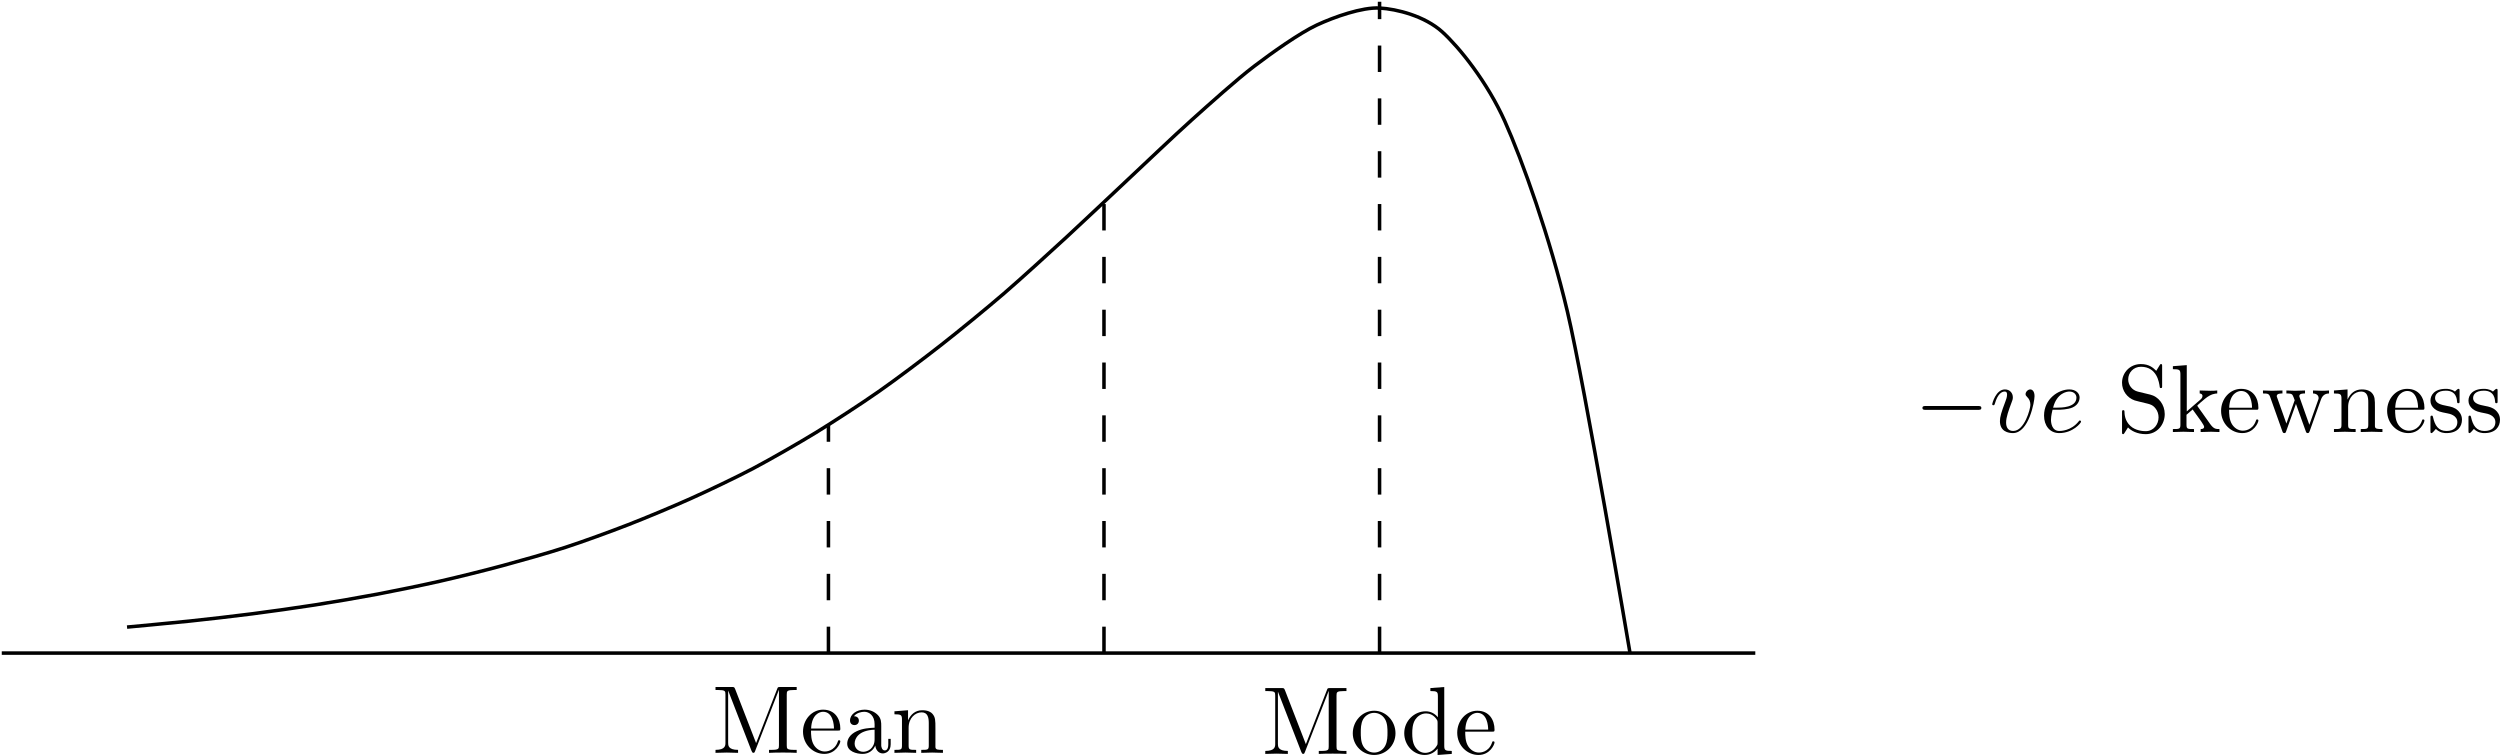
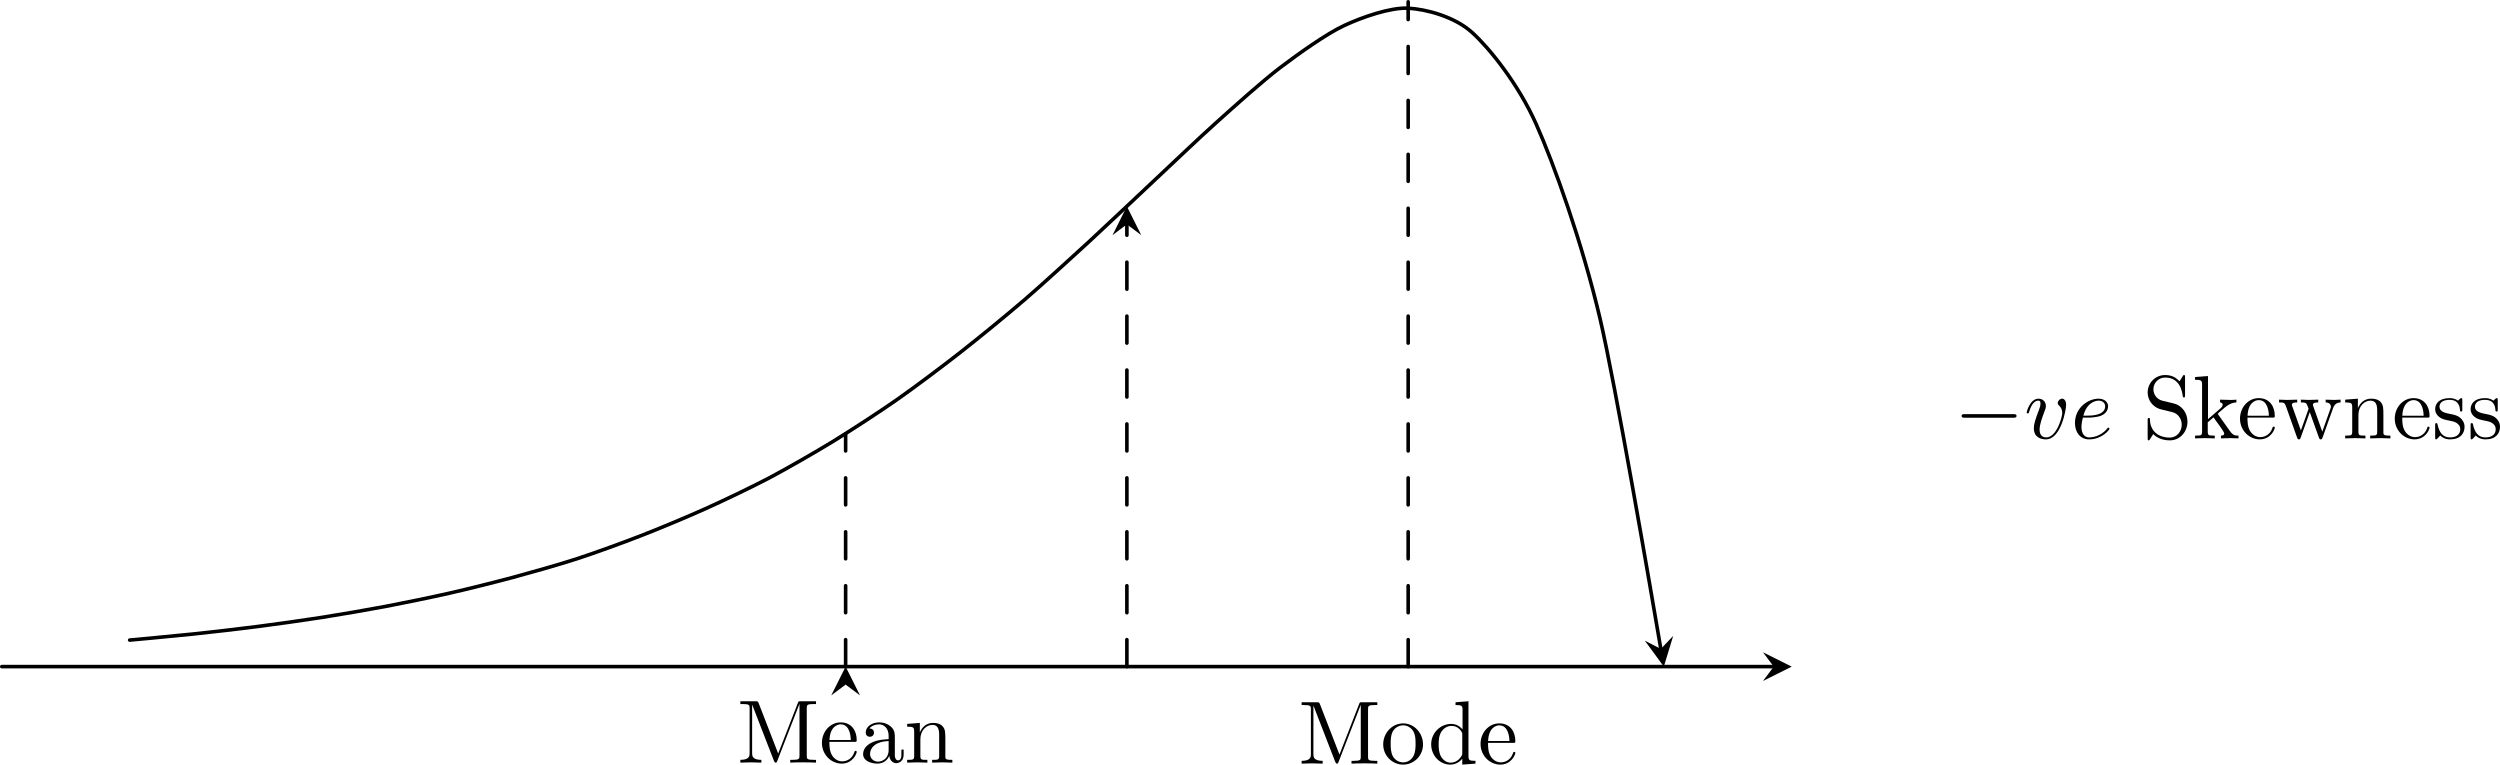
- <svg xmlns="http://www.w3.org/2000/svg" xmlns:xlink="http://www.w3.org/1999/xlink" version="1.1" width="396.059pt" height="119.607pt" viewBox="-.006 16.734 396.059 119.607">
+ <svg xmlns="http://www.w3.org/2000/svg" xmlns:xlink="http://www.w3.org/1999/xlink" version="1.1" width="388.011pt" height="118.672pt" viewBox="-.006 16.734 388.011 118.672">
  <defs>
-     <path id="g13-77" d="M2.629-7.211C2.531-7.451 2.498-7.451 2.247-7.451H.404V-7.113H.665C1.505-7.113 1.527-6.993 1.527-6.6V-1.145C1.527-.851 1.527-.338 .404-.338V0C.785-.011 1.32-.033 1.68-.033S2.575-.011 2.956 0V-.338C1.833-.338 1.833-.851 1.833-1.145V-7.025H1.844L4.473-.24C4.527-.098 4.582 0 4.691 0C4.811 0 4.844-.087 4.887-.207L7.571-7.113H7.582V-.851C7.582-.458 7.56-.338 6.72-.338H6.458V0C6.862-.033 7.604-.033 8.029-.033S9.185-.033 9.589 0V-.338H9.327C8.487-.338 8.465-.458 8.465-.851V-6.6C8.465-6.993 8.487-7.113 9.327-7.113H9.589V-7.451H7.745C7.462-7.451 7.462-7.44 7.385-7.244L4.996-1.102L2.629-7.211Z" />
-     <path id="g13-83" d="M3.807-4.233L2.411-4.571C1.735-4.735 1.309-5.324 1.309-5.956C1.309-6.72 1.898-7.385 2.749-7.385C4.571-7.385 4.811-5.596 4.876-5.105C4.887-5.04 4.887-4.975 5.007-4.975C5.149-4.975 5.149-5.029 5.149-5.236V-7.429C5.149-7.615 5.149-7.691 5.029-7.691C4.953-7.691 4.942-7.68 4.865-7.549L4.484-6.927C4.156-7.244 3.709-7.691 2.738-7.691C1.527-7.691 .611-6.731 .611-5.575C.611-4.669 1.189-3.873 2.04-3.578C2.16-3.535 2.716-3.404 3.48-3.218C3.775-3.142 4.102-3.065 4.407-2.662C4.636-2.378 4.745-2.018 4.745-1.658C4.745-.884 4.2-.098 3.284-.098C2.967-.098 2.138-.153 1.56-.687C.927-1.276 .895-1.975 .884-2.367C.873-2.476 .785-2.476 .753-2.476C.611-2.476 .611-2.4 .611-2.204V-.022C.611 .164 .611 .24 .731 .24C.807 .24 .818 .218 .895 .098C.895 .087 .927 .055 1.287-.524C1.625-.153 2.324 .24 3.295 .24C4.571 .24 5.444-.829 5.444-2.029C5.444-3.12 4.724-4.015 3.807-4.233Z" />
-     <path id="g13-97" d="M3.633-.829C3.676-.393 3.971 .065 4.484 .065C4.713 .065 5.378-.087 5.378-.971V-1.582H5.105V-.971C5.105-.338 4.833-.273 4.713-.273C4.353-.273 4.309-.764 4.309-.818V-3C4.309-3.458 4.309-3.884 3.916-4.287C3.491-4.713 2.945-4.887 2.422-4.887C1.527-4.887 .775-4.375 .775-3.655C.775-3.327 .993-3.142 1.276-3.142C1.582-3.142 1.778-3.36 1.778-3.644C1.778-3.775 1.724-4.135 1.222-4.145C1.516-4.527 2.051-4.647 2.4-4.647C2.935-4.647 3.556-4.222 3.556-3.251V-2.847C3-2.815 2.236-2.782 1.549-2.455C.731-2.084 .458-1.516 .458-1.036C.458-.153 1.516 .12 2.204 .12C2.924 .12 3.425-.316 3.633-.829ZM3.556-2.618V-1.527C3.556-.491 2.771-.12 2.28-.12C1.745-.12 1.298-.502 1.298-1.047C1.298-1.647 1.756-2.553 3.556-2.618Z" />
-     <path id="g13-100" d="M4.145-.6V.12L5.749 0V-.338C4.985-.338 4.898-.415 4.898-.949V-7.571L3.327-7.451V-7.113C4.091-7.113 4.178-7.036 4.178-6.502V-4.145C3.862-4.538 3.393-4.822 2.804-4.822C1.516-4.822 .371-3.753 .371-2.345C.371-.96 1.44 .12 2.684 .12C3.382 .12 3.873-.251 4.145-.6ZM4.145-3.524V-1.287C4.145-1.091 4.145-1.069 4.025-.884C3.698-.36 3.207-.12 2.738-.12C2.247-.12 1.855-.404 1.593-.818C1.309-1.265 1.276-1.887 1.276-2.335C1.276-2.738 1.298-3.393 1.615-3.884C1.844-4.222 2.258-4.582 2.847-4.582C3.229-4.582 3.687-4.418 4.025-3.927C4.145-3.742 4.145-3.72 4.145-3.524Z" />
-     <path id="g13-101" d="M1.222-2.749C1.287-4.375 2.204-4.647 2.575-4.647C3.698-4.647 3.807-3.175 3.807-2.749H1.222ZM1.211-2.52H4.255C4.495-2.52 4.527-2.52 4.527-2.749C4.527-3.829 3.938-4.887 2.575-4.887C1.309-4.887 .305-3.764 .305-2.4C.305-.938 1.451 .12 2.705 .12C4.036 .12 4.527-1.091 4.527-1.298C4.527-1.407 4.44-1.429 4.385-1.429C4.287-1.429 4.265-1.364 4.244-1.276C3.862-.153 2.88-.153 2.771-.153C2.225-.153 1.789-.48 1.538-.884C1.211-1.407 1.211-2.127 1.211-2.52Z" />
-     <path id="g13-107" d="M1.156-.829C1.156-.338 1.036-.338 .305-.338V0C.665-.011 1.178-.033 1.495-.033C1.822-.033 2.258-.022 2.695 0V-.338C1.964-.338 1.844-.338 1.844-.829V-1.953L2.542-2.553C3.382-1.396 3.84-.785 3.84-.589C3.84-.382 3.655-.338 3.447-.338V0C3.753-.011 4.396-.033 4.625-.033C4.942-.033 5.258-.022 5.575 0V-.338C5.171-.338 4.931-.338 4.516-.916L3.131-2.869C3.12-2.891 3.065-2.956 3.065-2.989C3.065-3.033 3.84-3.687 3.949-3.775C4.636-4.331 5.095-4.353 5.324-4.364V-4.702C5.007-4.669 4.865-4.669 4.56-4.669C4.167-4.669 3.491-4.691 3.338-4.702V-4.364C3.545-4.353 3.655-4.233 3.655-4.091C3.655-3.873 3.502-3.742 3.415-3.665L1.876-2.335V-7.571L.305-7.451V-7.113C1.069-7.113 1.156-7.036 1.156-6.502V-.829Z" />
-     <path id="g13-110" d="M1.2-3.753V-.829C1.2-.338 1.08-.338 .349-.338V0C.731-.011 1.287-.033 1.582-.033C1.865-.033 2.433-.011 2.804 0V-.338C2.073-.338 1.953-.338 1.953-.829V-2.836C1.953-3.971 2.727-4.582 3.425-4.582C4.113-4.582 4.233-3.993 4.233-3.371V-.829C4.233-.338 4.113-.338 3.382-.338V0C3.764-.011 4.32-.033 4.615-.033C4.898-.033 5.465-.011 5.836 0V-.338C5.269-.338 4.996-.338 4.985-.665V-2.749C4.985-3.687 4.985-4.025 4.647-4.418C4.495-4.604 4.135-4.822 3.502-4.822C2.705-4.822 2.193-4.353 1.887-3.676V-4.822L.349-4.702V-4.364C1.113-4.364 1.2-4.287 1.2-3.753Z" />
-     <path id="g13-111" d="M5.138-2.335C5.138-3.731 4.047-4.887 2.727-4.887C1.364-4.887 .305-3.698 .305-2.335C.305-.927 1.44 .12 2.716 .12C4.036 .12 5.138-.949 5.138-2.335ZM2.727-.153C2.258-.153 1.778-.382 1.484-.884C1.211-1.364 1.211-2.029 1.211-2.422C1.211-2.847 1.211-3.436 1.473-3.916C1.767-4.418 2.28-4.647 2.716-4.647C3.196-4.647 3.665-4.407 3.949-3.938S4.233-2.836 4.233-2.422C4.233-2.029 4.233-1.44 3.993-.96C3.753-.469 3.273-.153 2.727-.153Z" />
-     <path id="g13-115" d="M2.269-2.116C2.509-2.073 3.404-1.898 3.404-1.113C3.404-.556 3.022-.12 2.171-.12C1.255-.12 .862-.742 .655-1.669C.622-1.811 .611-1.855 .502-1.855C.36-1.855 .36-1.778 .36-1.582V-.142C.36 .044 .36 .12 .48 .12C.535 .12 .545 .109 .753-.098C.775-.12 .775-.142 .971-.349C1.451 .109 1.942 .12 2.171 .12C3.425 .12 3.927-.611 3.927-1.396C3.927-1.975 3.6-2.302 3.469-2.433C3.109-2.782 2.684-2.869 2.225-2.956C1.615-3.076 .884-3.218 .884-3.851C.884-4.233 1.167-4.68 2.105-4.68C3.305-4.68 3.36-3.698 3.382-3.36C3.393-3.262 3.491-3.262 3.513-3.262C3.655-3.262 3.655-3.316 3.655-3.524V-4.625C3.655-4.811 3.655-4.887 3.535-4.887C3.48-4.887 3.458-4.887 3.316-4.756C3.284-4.713 3.175-4.615 3.131-4.582C2.716-4.887 2.269-4.887 2.105-4.887C.775-4.887 .36-4.156 .36-3.545C.36-3.164 .535-2.858 .829-2.618C1.178-2.335 1.484-2.269 2.269-2.116Z" />
-     <path id="g13-119" d="M6.753-3.665C6.949-4.211 7.287-4.353 7.669-4.364V-4.702C7.429-4.68 7.113-4.669 6.873-4.669C6.556-4.669 6.065-4.691 5.858-4.702V-4.364C6.251-4.353 6.491-4.156 6.491-3.84C6.491-3.775 6.491-3.753 6.436-3.611L5.444-.818L4.364-3.862C4.32-3.993 4.309-4.015 4.309-4.069C4.309-4.364 4.735-4.364 4.953-4.364V-4.702C4.636-4.691 4.08-4.669 3.818-4.669C3.491-4.669 3.175-4.68 2.847-4.702V-4.364C3.251-4.364 3.425-4.342 3.535-4.2C3.589-4.135 3.709-3.807 3.785-3.6L2.847-.96L1.811-3.873C1.756-4.004 1.756-4.025 1.756-4.069C1.756-4.364 2.182-4.364 2.4-4.364V-4.702C2.073-4.691 1.462-4.669 1.211-4.669C1.167-4.669 .589-4.68 .196-4.702V-4.364C.742-4.364 .873-4.331 1.004-3.982L2.378-.12C2.433 .033 2.465 .12 2.607 .12S2.771 .055 2.825-.098L3.927-3.185L5.04-.087C5.084 .033 5.116 .12 5.258 .12S5.433 .022 5.476-.087L6.753-3.665Z" />
-     <path id="g7-101" d="M2.04-2.52C2.356-2.52 3.164-2.542 3.709-2.771C4.473-3.098 4.527-3.742 4.527-3.895C4.527-4.375 4.113-4.822 3.36-4.822C2.149-4.822 .502-3.764 .502-1.855C.502-.742 1.145 .12 2.215 .12C3.775 .12 4.691-1.036 4.691-1.167C4.691-1.233 4.625-1.309 4.56-1.309C4.505-1.309 4.484-1.287 4.418-1.2C3.556-.12 2.367-.12 2.236-.12C1.385-.12 1.287-1.036 1.287-1.385C1.287-1.516 1.298-1.855 1.462-2.52H2.04ZM1.527-2.76C1.953-4.418 3.076-4.582 3.36-4.582C3.873-4.582 4.167-4.265 4.167-3.895C4.167-2.76 2.422-2.76 1.975-2.76H1.527Z" />
-     <path id="g7-118" d="M5.105-4.058C5.105-4.647 4.822-4.822 4.625-4.822C4.353-4.822 4.091-4.538 4.091-4.298C4.091-4.156 4.145-4.091 4.265-3.971C4.495-3.753 4.636-3.469 4.636-3.076C4.636-2.618 3.971-.12 2.695-.12C2.138-.12 1.887-.502 1.887-1.069C1.887-1.68 2.182-2.476 2.52-3.382C2.596-3.567 2.651-3.72 2.651-3.927C2.651-4.418 2.302-4.822 1.756-4.822C.731-4.822 .316-3.24 .316-3.142C.316-3.033 .425-3.033 .447-3.033C.556-3.033 .567-3.055 .622-3.229C.938-4.331 1.407-4.582 1.724-4.582C1.811-4.582 1.996-4.582 1.996-4.233C1.996-3.96 1.887-3.665 1.811-3.469C1.331-2.204 1.189-1.702 1.189-1.233C1.189-.055 2.149 .12 2.651 .12C4.484 .12 5.105-3.491 5.105-4.058Z" />
-     <path id="g5-0" d="M7.189-2.509C7.375-2.509 7.571-2.509 7.571-2.727S7.375-2.945 7.189-2.945H1.287C1.102-2.945 .905-2.945 .905-2.727S1.102-2.509 1.287-2.509H7.189Z" />
+     <use id="g11-77" xlink:href="#g6-77" transform="scale(.913242)" />
+     <use id="g11-83" xlink:href="#g6-83" transform="scale(.913242)" />
+     <use id="g11-97" xlink:href="#g6-97" transform="scale(.913242)" />
+     <use id="g11-100" xlink:href="#g6-100" transform="scale(.913242)" />
+     <use id="g11-101" xlink:href="#g6-101" transform="scale(.913242)" />
+     <use id="g11-107" xlink:href="#g6-107" transform="scale(.913242)" />
+     <use id="g11-110" xlink:href="#g6-110" transform="scale(.913242)" />
+     <use id="g11-111" xlink:href="#g6-111" transform="scale(.913242)" />
+     <use id="g11-115" xlink:href="#g6-115" transform="scale(.913242)" />
+     <use id="g11-119" xlink:href="#g6-119" transform="scale(.913242)" />
+     <path id="g6-77" d="M2.629-7.211C2.531-7.451 2.498-7.451 2.247-7.451H.404V-7.113H.665C1.505-7.113 1.527-6.993 1.527-6.6V-1.145C1.527-.851 1.527-.338 .404-.338V0C.785-.011 1.32-.033 1.68-.033S2.575-.011 2.956 0V-.338C1.833-.338 1.833-.851 1.833-1.145V-7.025H1.844L4.473-.24C4.527-.098 4.582 0 4.691 0C4.811 0 4.844-.087 4.887-.207L7.571-7.113H7.582V-.851C7.582-.458 7.56-.338 6.72-.338H6.458V0C6.862-.033 7.604-.033 8.029-.033S9.185-.033 9.589 0V-.338H9.327C8.487-.338 8.465-.458 8.465-.851V-6.6C8.465-6.993 8.487-7.113 9.327-7.113H9.589V-7.451H7.745C7.462-7.451 7.462-7.44 7.385-7.244L4.996-1.102L2.629-7.211Z" />
+     <path id="g6-83" d="M3.807-4.233L2.411-4.571C1.735-4.735 1.309-5.324 1.309-5.956C1.309-6.72 1.898-7.385 2.749-7.385C4.571-7.385 4.811-5.596 4.876-5.105C4.887-5.04 4.887-4.975 5.007-4.975C5.149-4.975 5.149-5.029 5.149-5.236V-7.429C5.149-7.615 5.149-7.691 5.029-7.691C4.953-7.691 4.942-7.68 4.865-7.549L4.484-6.927C4.156-7.244 3.709-7.691 2.738-7.691C1.527-7.691 .611-6.731 .611-5.575C.611-4.669 1.189-3.873 2.04-3.578C2.16-3.535 2.716-3.404 3.48-3.218C3.775-3.142 4.102-3.065 4.407-2.662C4.636-2.378 4.745-2.018 4.745-1.658C4.745-.884 4.2-.098 3.284-.098C2.967-.098 2.138-.153 1.56-.687C.927-1.276 .895-1.975 .884-2.367C.873-2.476 .785-2.476 .753-2.476C.611-2.476 .611-2.4 .611-2.204V-.022C.611 .164 .611 .24 .731 .24C.807 .24 .818 .218 .895 .098C.895 .087 .927 .055 1.287-.524C1.625-.153 2.324 .24 3.295 .24C4.571 .24 5.444-.829 5.444-2.029C5.444-3.12 4.724-4.015 3.807-4.233Z" />
+     <path id="g6-97" d="M3.633-.829C3.676-.393 3.971 .065 4.484 .065C4.713 .065 5.378-.087 5.378-.971V-1.582H5.105V-.971C5.105-.338 4.833-.273 4.713-.273C4.353-.273 4.309-.764 4.309-.818V-3C4.309-3.458 4.309-3.884 3.916-4.287C3.491-4.713 2.945-4.887 2.422-4.887C1.527-4.887 .775-4.375 .775-3.655C.775-3.327 .993-3.142 1.276-3.142C1.582-3.142 1.778-3.36 1.778-3.644C1.778-3.775 1.724-4.135 1.222-4.145C1.516-4.527 2.051-4.647 2.4-4.647C2.935-4.647 3.556-4.222 3.556-3.251V-2.847C3-2.815 2.236-2.782 1.549-2.455C.731-2.084 .458-1.516 .458-1.036C.458-.153 1.516 .12 2.204 .12C2.924 .12 3.425-.316 3.633-.829ZM3.556-2.618V-1.527C3.556-.491 2.771-.12 2.28-.12C1.745-.12 1.298-.502 1.298-1.047C1.298-1.647 1.756-2.553 3.556-2.618Z" />
+     <path id="g6-100" d="M4.145-.6V.12L5.749 0V-.338C4.985-.338 4.898-.415 4.898-.949V-7.571L3.327-7.451V-7.113C4.091-7.113 4.178-7.036 4.178-6.502V-4.145C3.862-4.538 3.393-4.822 2.804-4.822C1.516-4.822 .371-3.753 .371-2.345C.371-.96 1.44 .12 2.684 .12C3.382 .12 3.873-.251 4.145-.6ZM4.145-3.524V-1.287C4.145-1.091 4.145-1.069 4.025-.884C3.698-.36 3.207-.12 2.738-.12C2.247-.12 1.855-.404 1.593-.818C1.309-1.265 1.276-1.887 1.276-2.335C1.276-2.738 1.298-3.393 1.615-3.884C1.844-4.222 2.258-4.582 2.847-4.582C3.229-4.582 3.687-4.418 4.025-3.927C4.145-3.742 4.145-3.72 4.145-3.524Z" />
+     <path id="g6-101" d="M1.222-2.749C1.287-4.375 2.204-4.647 2.575-4.647C3.698-4.647 3.807-3.175 3.807-2.749H1.222ZM1.211-2.52H4.255C4.495-2.52 4.527-2.52 4.527-2.749C4.527-3.829 3.938-4.887 2.575-4.887C1.309-4.887 .305-3.764 .305-2.4C.305-.938 1.451 .12 2.705 .12C4.036 .12 4.527-1.091 4.527-1.298C4.527-1.407 4.44-1.429 4.385-1.429C4.287-1.429 4.265-1.364 4.244-1.276C3.862-.153 2.88-.153 2.771-.153C2.225-.153 1.789-.48 1.538-.884C1.211-1.407 1.211-2.127 1.211-2.52Z" />
+     <path id="g6-107" d="M1.156-.829C1.156-.338 1.036-.338 .305-.338V0C.665-.011 1.178-.033 1.495-.033C1.822-.033 2.258-.022 2.695 0V-.338C1.964-.338 1.844-.338 1.844-.829V-1.953L2.542-2.553C3.382-1.396 3.84-.785 3.84-.589C3.84-.382 3.655-.338 3.447-.338V0C3.753-.011 4.396-.033 4.625-.033C4.942-.033 5.258-.022 5.575 0V-.338C5.171-.338 4.931-.338 4.516-.916L3.131-2.869C3.12-2.891 3.065-2.956 3.065-2.989C3.065-3.033 3.84-3.687 3.949-3.775C4.636-4.331 5.095-4.353 5.324-4.364V-4.702C5.007-4.669 4.865-4.669 4.56-4.669C4.167-4.669 3.491-4.691 3.338-4.702V-4.364C3.545-4.353 3.655-4.233 3.655-4.091C3.655-3.873 3.502-3.742 3.415-3.665L1.876-2.335V-7.571L.305-7.451V-7.113C1.069-7.113 1.156-7.036 1.156-6.502V-.829Z" />
+     <path id="g6-110" d="M1.2-3.753V-.829C1.2-.338 1.08-.338 .349-.338V0C.731-.011 1.287-.033 1.582-.033C1.865-.033 2.433-.011 2.804 0V-.338C2.073-.338 1.953-.338 1.953-.829V-2.836C1.953-3.971 2.727-4.582 3.425-4.582C4.113-4.582 4.233-3.993 4.233-3.371V-.829C4.233-.338 4.113-.338 3.382-.338V0C3.764-.011 4.32-.033 4.615-.033C4.898-.033 5.465-.011 5.836 0V-.338C5.269-.338 4.996-.338 4.985-.665V-2.749C4.985-3.687 4.985-4.025 4.647-4.418C4.495-4.604 4.135-4.822 3.502-4.822C2.705-4.822 2.193-4.353 1.887-3.676V-4.822L.349-4.702V-4.364C1.113-4.364 1.2-4.287 1.2-3.753Z" />
+     <path id="g6-111" d="M5.138-2.335C5.138-3.731 4.047-4.887 2.727-4.887C1.364-4.887 .305-3.698 .305-2.335C.305-.927 1.44 .12 2.716 .12C4.036 .12 5.138-.949 5.138-2.335ZM2.727-.153C2.258-.153 1.778-.382 1.484-.884C1.211-1.364 1.211-2.029 1.211-2.422C1.211-2.847 1.211-3.436 1.473-3.916C1.767-4.418 2.28-4.647 2.716-4.647C3.196-4.647 3.665-4.407 3.949-3.938S4.233-2.836 4.233-2.422C4.233-2.029 4.233-1.44 3.993-.96C3.753-.469 3.273-.153 2.727-.153Z" />
+     <path id="g6-115" d="M2.269-2.116C2.509-2.073 3.404-1.898 3.404-1.113C3.404-.556 3.022-.12 2.171-.12C1.255-.12 .862-.742 .655-1.669C.622-1.811 .611-1.855 .502-1.855C.36-1.855 .36-1.778 .36-1.582V-.142C.36 .044 .36 .12 .48 .12C.535 .12 .545 .109 .753-.098C.775-.12 .775-.142 .971-.349C1.451 .109 1.942 .12 2.171 .12C3.425 .12 3.927-.611 3.927-1.396C3.927-1.975 3.6-2.302 3.469-2.433C3.109-2.782 2.684-2.869 2.225-2.956C1.615-3.076 .884-3.218 .884-3.851C.884-4.233 1.167-4.68 2.105-4.68C3.305-4.68 3.36-3.698 3.382-3.36C3.393-3.262 3.491-3.262 3.513-3.262C3.655-3.262 3.655-3.316 3.655-3.524V-4.625C3.655-4.811 3.655-4.887 3.535-4.887C3.48-4.887 3.458-4.887 3.316-4.756C3.284-4.713 3.175-4.615 3.131-4.582C2.716-4.887 2.269-4.887 2.105-4.887C.775-4.887 .36-4.156 .36-3.545C.36-3.164 .535-2.858 .829-2.618C1.178-2.335 1.484-2.269 2.269-2.116Z" />
+     <path id="g6-119" d="M6.753-3.665C6.949-4.211 7.287-4.353 7.669-4.364V-4.702C7.429-4.68 7.113-4.669 6.873-4.669C6.556-4.669 6.065-4.691 5.858-4.702V-4.364C6.251-4.353 6.491-4.156 6.491-3.84C6.491-3.775 6.491-3.753 6.436-3.611L5.444-.818L4.364-3.862C4.32-3.993 4.309-4.015 4.309-4.069C4.309-4.364 4.735-4.364 4.953-4.364V-4.702C4.636-4.691 4.08-4.669 3.818-4.669C3.491-4.669 3.175-4.68 2.847-4.702V-4.364C3.251-4.364 3.425-4.342 3.535-4.2C3.589-4.135 3.709-3.807 3.785-3.6L2.847-.96L1.811-3.873C1.756-4.004 1.756-4.025 1.756-4.069C1.756-4.364 2.182-4.364 2.4-4.364V-4.702C2.073-4.691 1.462-4.669 1.211-4.669C1.167-4.669 .589-4.68 .196-4.702V-4.364C.742-4.364 .873-4.331 1.004-3.982L2.378-.12C2.433 .033 2.465 .12 2.607 .12S2.771 .055 2.825-.098L3.927-3.185L5.04-.087C5.084 .033 5.116 .12 5.258 .12S5.433 .022 5.476-.087L6.753-3.665Z" />
+     <path id="g9-101" d="M1.863-2.301C2.152-2.301 2.889-2.321 3.387-2.531C4.085-2.829 4.134-3.417 4.134-3.557C4.134-3.995 3.756-4.403 3.068-4.403C1.963-4.403 .458-3.437 .458-1.694C.458-.677 1.046 .11 2.022 .11C3.447 .11 4.284-.946 4.284-1.066C4.284-1.126 4.224-1.196 4.164-1.196C4.115-1.196 4.095-1.176 4.035-1.096C3.248-.11 2.162-.11 2.042-.11C1.265-.11 1.176-.946 1.176-1.265C1.176-1.385 1.186-1.694 1.335-2.301H1.863ZM1.395-2.521C1.783-4.035 2.809-4.184 3.068-4.184C3.537-4.184 3.806-3.895 3.806-3.557C3.806-2.521 2.212-2.521 1.803-2.521H1.395Z" />
+     <path id="g9-118" d="M4.663-3.706C4.663-4.244 4.403-4.403 4.224-4.403C3.975-4.403 3.736-4.144 3.736-3.925C3.736-3.796 3.786-3.736 3.895-3.626C4.105-3.427 4.234-3.168 4.234-2.809C4.234-2.391 3.626-.11 2.461-.11C1.953-.11 1.724-.458 1.724-.976C1.724-1.534 1.993-2.262 2.301-3.088C2.371-3.258 2.421-3.397 2.421-3.587C2.421-4.035 2.102-4.403 1.604-4.403C.667-4.403 .289-2.959 .289-2.869C.289-2.77 .389-2.77 .408-2.77C.508-2.77 .518-2.79 .568-2.949C.857-3.955 1.285-4.184 1.574-4.184C1.654-4.184 1.823-4.184 1.823-3.866C1.823-3.616 1.724-3.347 1.654-3.168C1.215-2.012 1.086-1.554 1.086-1.126C1.086-.05 1.963 .11 2.421 .11C4.095 .11 4.663-3.188 4.663-3.706Z" />
+     <path id="g7-0" d="M6.565-2.291C6.735-2.291 6.914-2.291 6.914-2.491S6.735-2.69 6.565-2.69H1.176C1.006-2.69 .827-2.69 .827-2.491S1.006-2.291 1.176-2.291H6.565Z" />
  </defs>
  <g id="page1" transform="matrix(1.4 0 0 1.4 0 0)">
-     <path d="M.195 85.855H198.625" stroke="#000" fill="none" stroke-width=".399" />
-     <path d="M14.371 82.914C14.371 82.914 19.492 82.441 21.457 82.234C23.422 82.027 26.578 81.664 28.543 81.41C30.512 81.156 33.664 80.715 35.629 80.406C37.598 80.098 40.75 79.555 42.719 79.184C44.684 78.809 47.836 78.164 49.805 77.715C51.77 77.27 54.926 76.484 56.891 75.953C58.855 75.422 62.012 74.531 63.977 73.891C65.945 73.25 69.098 72.098 71.062 71.336C73.031 70.57 76.184 69.258 78.152 68.371C80.117 67.488 83.27 65.988 85.238 64.953C87.203 63.914 90.356 62.105 92.324 60.902C94.289 59.695 97.445 57.648 99.41 56.273C101.379 54.898 104.531 52.527 106.496 50.988C108.465 49.449 111.617 46.867 113.586 45.176C115.551 43.48 118.703 40.598 120.672 38.793C122.637 36.984 125.789 33.988 127.758 32.148C129.723 30.309 132.879 27.293 134.844 25.531C136.812 23.766 139.965 20.93 141.93 19.438C143.898 17.945 147.051 15.695 149.016 14.781C150.984 13.867 154.137 12.754 156.106 12.863C158.07 12.969 161.223 13.773 163.191 15.551C165.156 17.328 168.312 21.277 170.277 25.668C172.246 30.062 175.398 38.863 177.363 47.215C179.332 55.566 184.449 85.855 184.449 85.855" stroke="#000" fill="none" stroke-width=".399" />
-     <path d="M156.106 85.855V12.152M93.742 85.855V60.059M124.922 85.855V34.832" stroke="#000" fill="none" stroke-width=".399" stroke-dasharray="2.989 2.989" />
-     <g transform="matrix(1 0 0 1 32.182 -25.0134)">
-       <use x="184.451" y="85.855" xlink:href="#g5-0" />
-       <use x="192.936" y="85.855" xlink:href="#g7-118" />
-       <use x="198.615" y="85.855" xlink:href="#g7-101" />
-       <use x="207.331" y="85.855" xlink:href="#g13-83" />
-       <use x="213.392" y="85.855" xlink:href="#g13-107" />
-       <use x="218.846" y="85.855" xlink:href="#g13-101" />
-       <use x="223.695" y="85.855" xlink:href="#g13-119" />
-       <use x="231.574" y="85.855" xlink:href="#g13-110" />
-       <use x="237.634" y="85.855" xlink:href="#g13-101" />
-       <use x="242.483" y="85.855" xlink:href="#g13-115" />
-       <use x="246.786" y="85.855" xlink:href="#g13-115" />
+     <path d="M.195 85.855H196.633" stroke="#000" fill="none" stroke-width=".399" stroke-linecap="round" stroke-linejoin="round" />
+     <path d="M198.625 85.855L195.438 84.262L196.633 85.855L195.438 87.449" />
+     <path d="M14.371 82.914C14.371 82.914 19.492 82.441 21.457 82.234C23.422 82.027 26.578 81.664 28.543 81.41C30.512 81.156 33.664 80.715 35.629 80.406C37.598 80.098 40.75 79.555 42.719 79.184C44.684 78.809 47.836 78.164 49.805 77.715C51.77 77.27 54.926 76.484 56.891 75.953C58.855 75.422 62.012 74.531 63.977 73.891C65.945 73.25 69.098 72.098 71.062 71.336C73.031 70.57 76.184 69.258 78.152 68.371C80.117 67.488 83.27 65.988 85.238 64.953C87.203 63.914 90.356 62.105 92.324 60.902C94.289 59.695 97.445 57.648 99.41 56.273C101.379 54.898 104.531 52.527 106.496 50.988C108.465 49.449 111.617 46.867 113.586 45.176C115.551 43.48 118.703 40.598 120.672 38.793C122.637 36.984 125.789 33.988 127.758 32.148C129.723 30.309 132.879 27.293 134.844 25.531C136.812 23.766 139.965 20.93 141.93 19.438C143.898 17.945 147.051 15.695 149.016 14.781C150.984 13.867 154.137 12.754 156.106 12.863C158.07 12.969 161.223 13.773 163.191 15.551C165.156 17.328 168.312 21.277 170.277 25.668C172.246 30.062 175.398 38.863 177.363 47.215C179.043 54.34 183.016 77.434 184.145 84.062" stroke="#000" fill="none" stroke-width=".399" stroke-miterlimit="10" stroke-linecap="round" stroke-linejoin="round" />
+     <path d="M184.449 85.855L185.488 82.445L184.117 83.891L182.343 82.98" />
+     <path d="M156.106 85.855V12.152M93.742 85.855V60.059M124.922 85.855V36.824" stroke="#000" fill="none" stroke-width=".399" stroke-miterlimit="10" stroke-linecap="round" stroke-linejoin="round" stroke-dasharray="2.989 2.989" />
+     <path d="M124.922 34.832L123.329 38.02L124.922 36.824L126.516 38.02" />
+     <path d="M93.742 85.855L92.148 89.043L93.742 87.848L95.336 89.043" />
+     <g transform="matrix(1 0 0 1 32.182 -25.3026)">
+       <use x="184.451" y="85.855" xlink:href="#g7-0" />
+       <use x="192.2" y="85.855" xlink:href="#g9-118" />
+       <use x="197.386" y="85.855" xlink:href="#g9-101" />
+       <use x="205.346" y="85.855" xlink:href="#g11-83" />
+       <use x="210.881" y="85.855" xlink:href="#g11-107" />
+       <use x="215.862" y="85.855" xlink:href="#g11-101" />
+       <use x="220.29" y="85.855" xlink:href="#g11-119" />
+       <use x="227.485" y="85.855" xlink:href="#g11-110" />
+       <use x="233.02" y="85.855" xlink:href="#g11-101" />
+       <use x="237.448" y="85.855" xlink:href="#g11-115" />
+       <use x="241.378" y="85.855" xlink:href="#g11-115" />
    </g>
-     <g transform="matrix(1 0 0 1 -41.68 11.4111)">
-       <use x="184.451" y="85.855" xlink:href="#g13-77" />
-       <use x="194.451" y="85.855" xlink:href="#g13-111" />
-       <use x="200.209" y="85.855" xlink:href="#g13-100" />
-       <use x="206.269" y="85.855" xlink:href="#g13-101" />
+     <g transform="matrix(1 0 0 1 -40.524 10.7539)">
+       <use x="184.451" y="85.855" xlink:href="#g11-77" />
+       <use x="193.584" y="85.855" xlink:href="#g11-111" />
+       <use x="198.842" y="85.855" xlink:href="#g11-100" />
+       <use x="204.376" y="85.855" xlink:href="#g11-101" />
    </g>
-     <g transform="matrix(1 0 0 1 -103.8917 11.2899)">
-       <use x="184.451" y="85.855" xlink:href="#g13-77" />
-       <use x="194.451" y="85.855" xlink:href="#g13-101" />
-       <use x="199.3" y="85.855" xlink:href="#g13-97" />
-       <use x="204.754" y="85.855" xlink:href="#g13-110" />
+     <g transform="matrix(1 0 0 1 -102.7481 10.6431)">
+       <use x="184.451" y="85.855" xlink:href="#g11-77" />
+       <use x="193.584" y="85.855" xlink:href="#g11-101" />
+       <use x="198.011" y="85.855" xlink:href="#g11-97" />
+       <use x="202.993" y="85.855" xlink:href="#g11-110" />
    </g>
  </g>
</svg>
